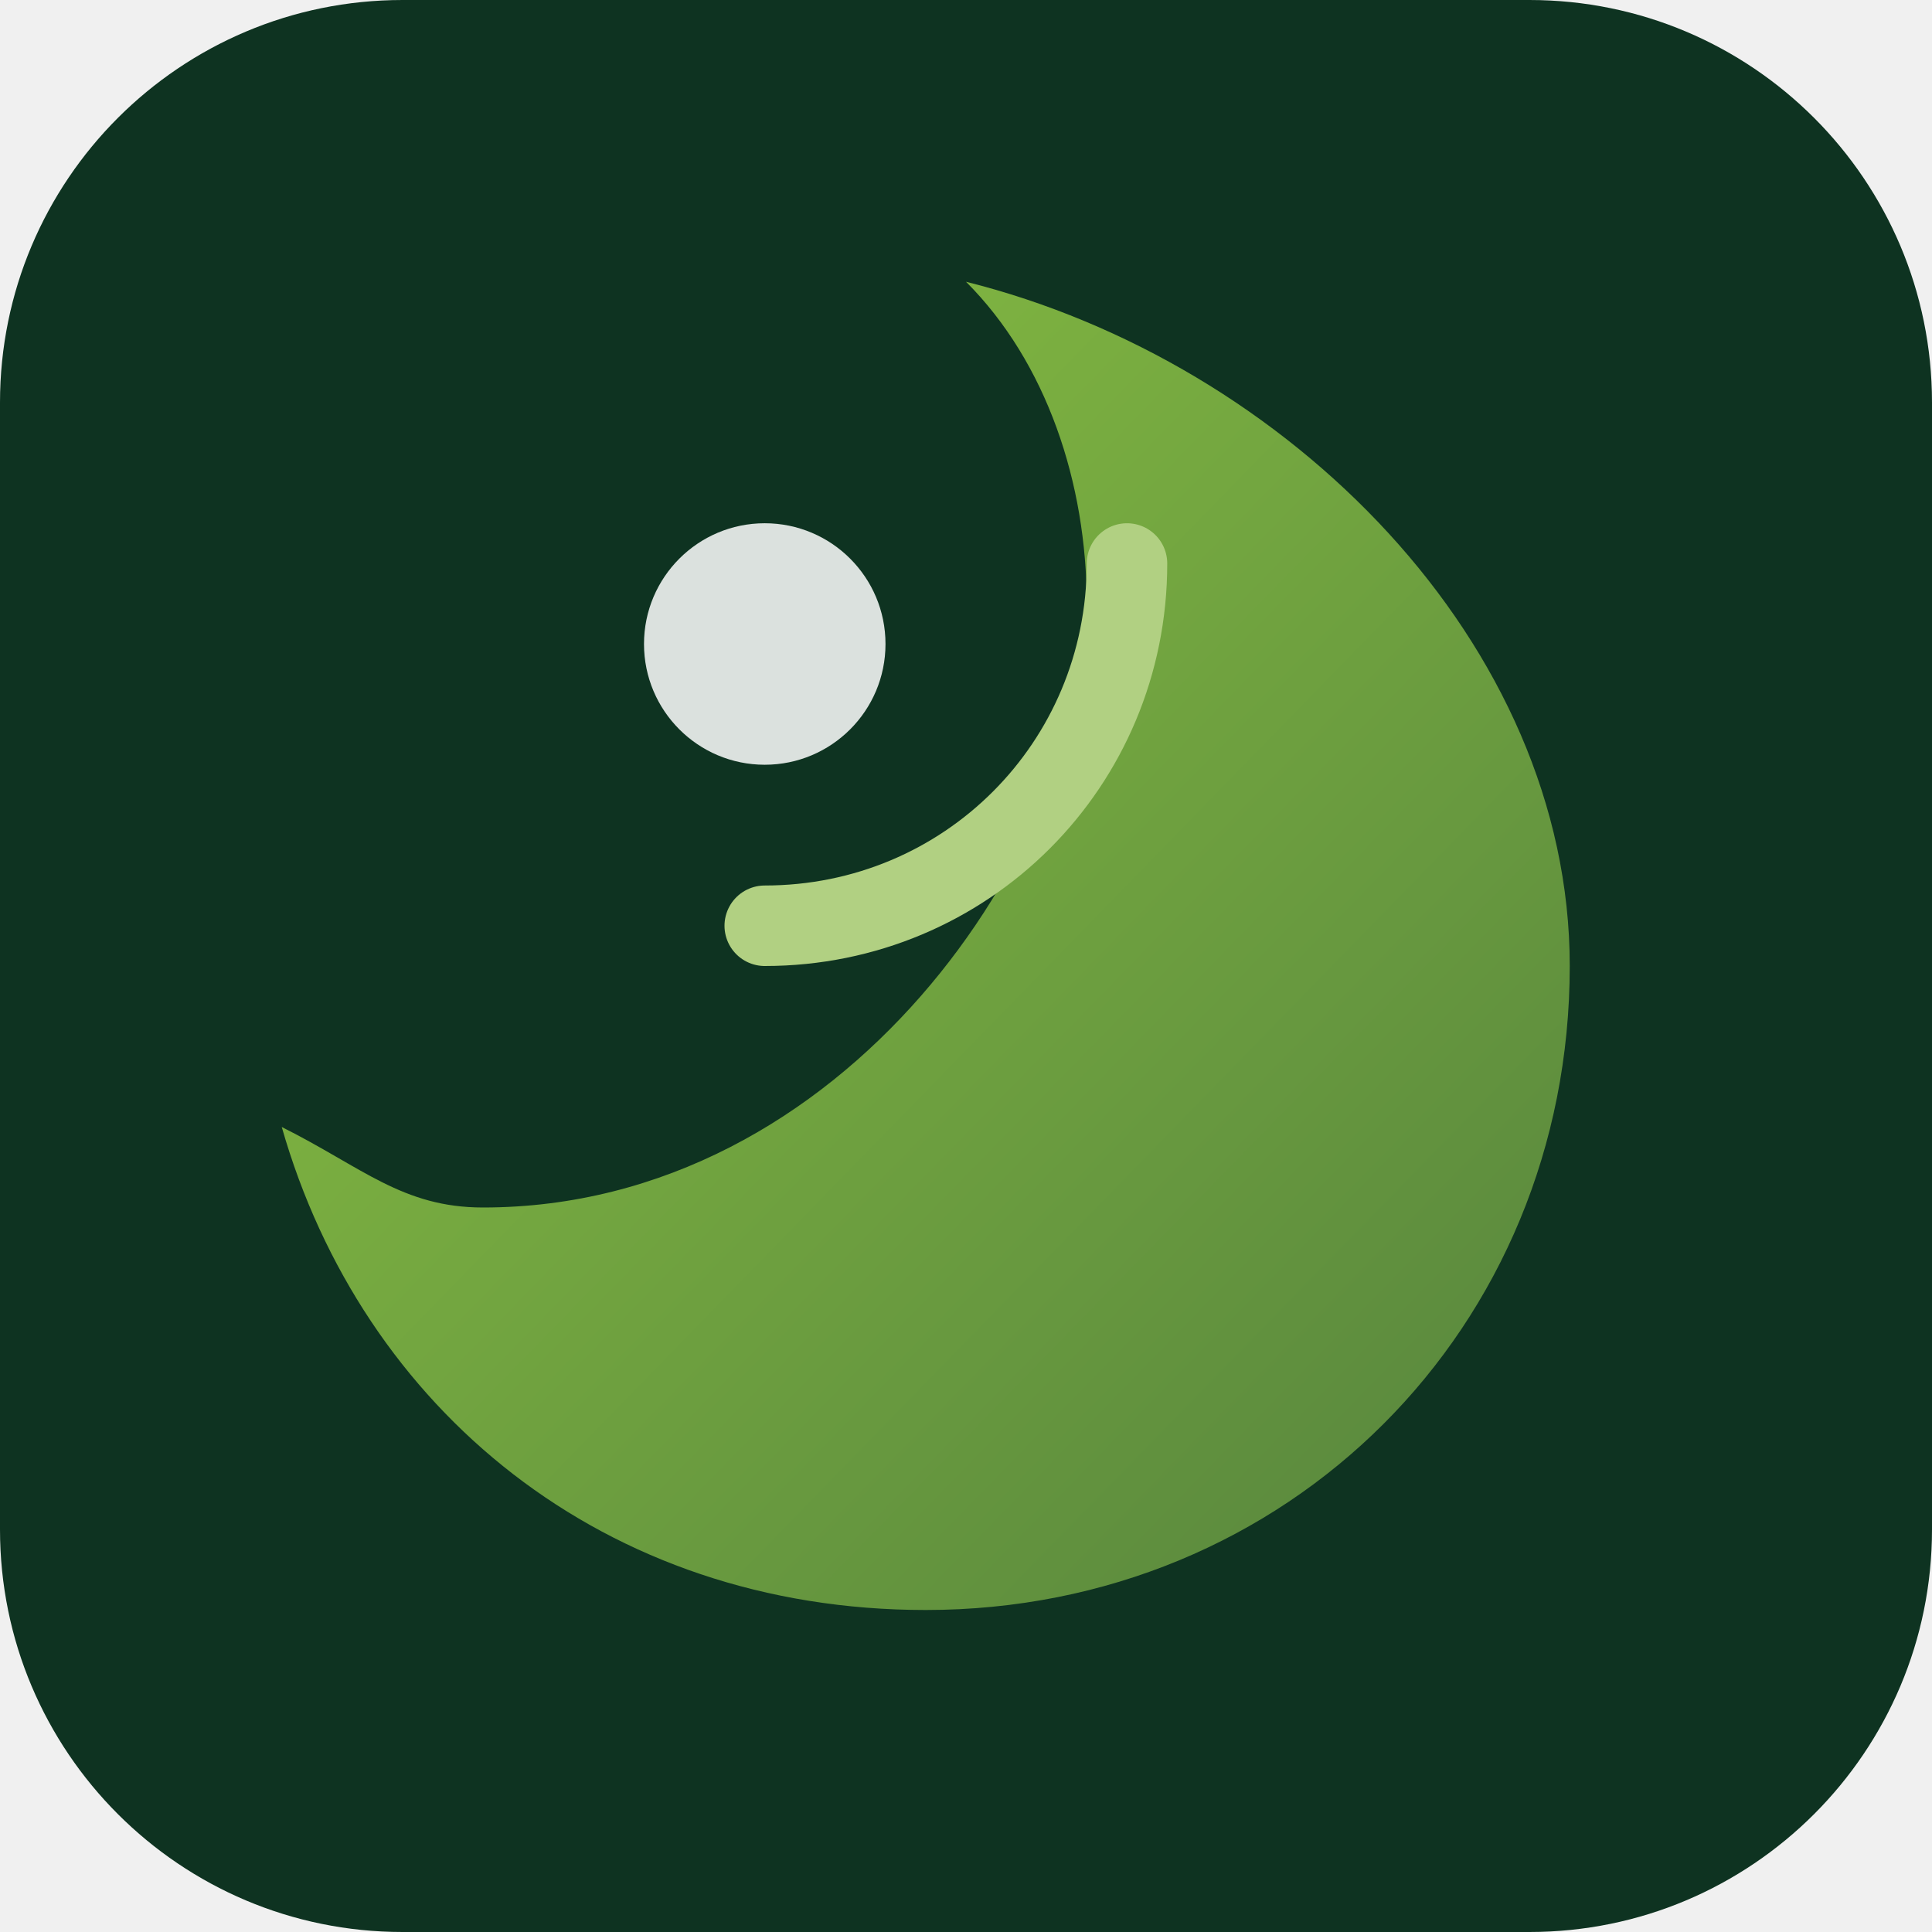
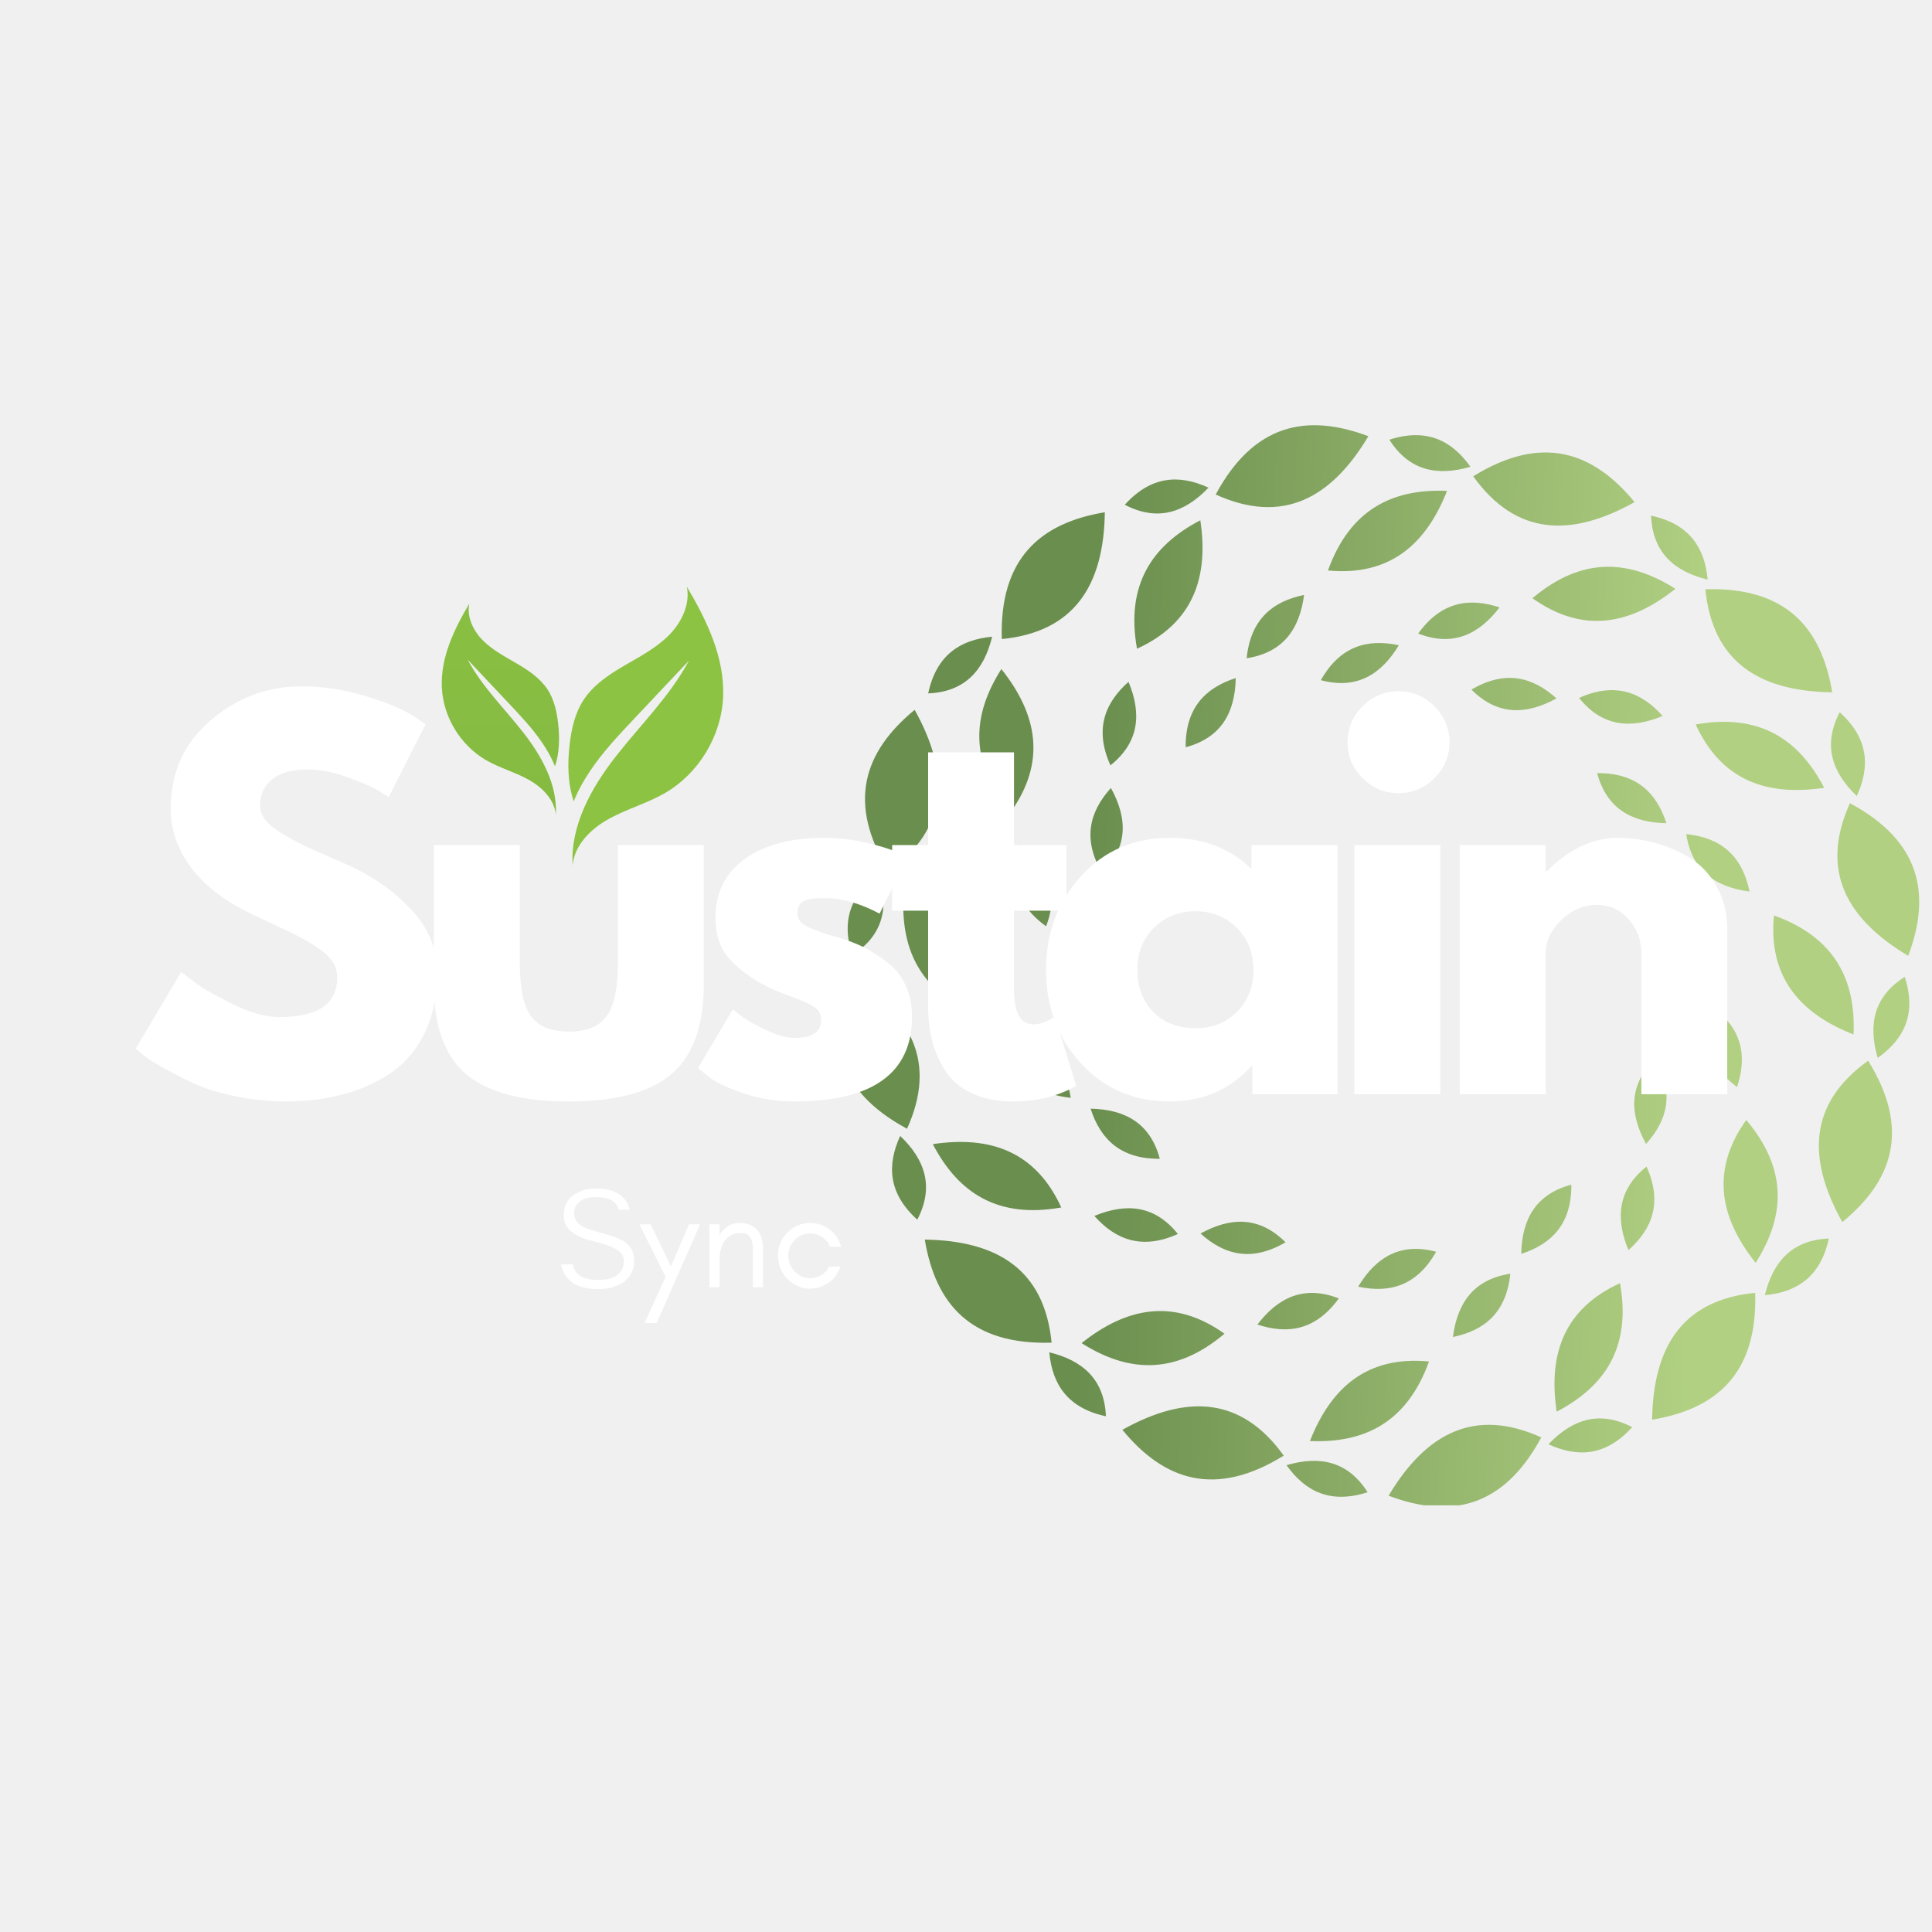
- <svg xmlns="http://www.w3.org/2000/svg" width="96" height="96" viewBox="0 0 96 96">
+ <svg xmlns="http://www.w3.org/2000/svg" width="300" zoomAndPan="magnify" viewBox="0 0 224.88 225" height="300" preserveAspectRatio="xMidYMid meet" version="1.0">
  <defs>
-     <linearGradient id="leafGradient" x1="0%" y1="0%" x2="100%" y2="100%">
-       <stop offset="0%" stop-color="#8cc342" />
-       <stop offset="100%" stop-color="#55833d" />
+     <g />
+     <clipPath id="597715a4a3">
+       <path d="M 13 48 L 224.762 48 L 224.762 178 L 13 178 Z M 13 48 " clip-rule="nonzero" />
+     </clipPath>
+     <clipPath id="13e8e3e639">
+       <path d="M 84.48 1.523 L 210.492 1.523 L 210.492 127.309 L 84.48 127.309 Z M 84.48 1.523 " clip-rule="nonzero" />
+     </clipPath>
+     <clipPath id="1782db4be5">
+       <path d="M 152.102 25.781 C 154.762 22.094 158.012 21.555 161.578 22.738 C 159.121 25.953 156.078 27.336 152.102 25.781 M 165.41 21.668 C 171.234 16.754 176.734 17.195 182.055 20.574 C 176.754 24.797 171.246 25.816 165.41 21.668 Z M 185.547 20.625 C 194.926 20.34 199.066 25.094 200.32 32.629 C 191.816 32.504 186.387 29.098 185.547 20.625 Z M 201.191 34.949 C 204.566 37.996 204.75 41.281 203.18 44.703 C 200.258 41.906 199.211 38.734 201.191 34.949 Z M 170.84 33.281 C 174.988 31.418 178.07 32.57 180.57 35.383 C 176.832 36.938 173.508 36.617 170.84 33.281 Z M 184.422 36.371 C 191.922 35.027 196.465 38.16 199.383 43.746 C 192.68 44.754 187.402 42.879 184.422 36.371 Z M 202.383 45.539 C 210.645 49.98 211.855 56.168 209.172 63.316 C 201.875 58.957 198.875 53.297 202.383 45.539 Z M 208.766 65.766 C 210.168 70.09 208.684 73.027 205.617 75.203 C 204.48 71.32 205.16 68.051 208.766 65.766 Z M 158.305 32.312 C 162.223 30.004 165.414 30.816 168.207 33.336 C 164.664 35.289 161.324 35.336 158.305 32.312 Z M 183.32 49.145 C 187.844 49.602 189.934 52.145 190.691 55.828 C 186.68 55.305 183.961 53.363 183.32 49.145 Z M 193.535 58.609 C 200.703 61.199 203.07 66.18 202.805 72.477 C 196.496 69.996 192.859 65.738 193.535 58.609 Z M 204.504 75.527 C 209.441 83.508 207.395 89.473 201.496 94.324 C 197.355 86.898 197.586 80.492 204.504 75.527 Z M 199.922 96.238 C 198.973 100.684 196.219 102.488 192.473 102.84 C 193.43 98.906 195.656 96.418 199.922 96.238 Z M 172.945 42.039 C 177.492 42 179.852 44.293 181.008 47.871 C 176.965 47.793 174.047 46.164 172.945 42.039 Z M 186.195 69.121 C 189.883 71.781 190.422 75.027 189.234 78.598 C 186.023 76.137 184.637 73.098 186.195 69.121 Z M 190.309 82.426 C 195.219 88.25 194.781 93.75 191.402 99.07 C 187.18 93.77 186.16 88.262 190.309 82.426 Z M 191.348 102.562 C 191.633 111.941 186.879 116.086 179.348 117.336 C 179.473 108.836 182.875 103.402 191.348 102.562 Z M 177.023 118.207 C 173.977 121.582 170.691 121.766 167.273 120.199 C 170.066 117.273 173.238 116.227 177.023 118.207 Z M 180.762 57.781 C 184.719 60.02 185.613 63.188 184.828 66.863 C 181.363 64.773 179.652 61.906 180.762 57.781 Z M 178.695 87.859 C 180.559 92.004 179.402 95.086 176.59 97.586 C 175.039 93.852 175.359 90.523 178.695 87.859 Z M 175.605 101.441 C 176.945 108.941 173.816 113.484 168.23 116.402 C 167.223 109.695 169.094 104.418 175.605 101.441 Z M 166.438 119.398 C 161.992 127.664 155.805 128.875 148.656 126.191 C 153.016 118.891 158.68 115.891 166.438 119.398 Z M 146.211 125.785 C 141.883 127.184 138.945 125.699 136.77 122.633 C 140.652 121.496 143.922 122.176 146.211 125.785 Z M 179.66 75.324 C 181.969 79.238 181.16 82.43 178.641 85.223 C 176.684 81.68 176.637 78.34 179.66 75.324 Z M 162.832 100.336 C 162.371 104.859 159.828 106.953 156.145 107.707 C 156.668 103.695 158.609 100.977 162.832 100.336 Z M 153.363 110.555 C 150.777 117.719 145.793 120.086 139.496 119.82 C 141.977 113.512 146.238 109.875 153.363 110.555 Z M 136.445 121.523 C 128.465 126.457 122.5 124.414 117.652 118.516 C 125.078 114.371 131.48 114.605 136.445 121.523 Z M 115.734 116.938 C 111.289 115.988 109.488 113.234 109.137 109.488 C 113.066 110.445 115.559 112.672 115.734 116.938 Z M 169.938 89.965 C 169.977 94.508 167.68 96.867 164.102 98.027 C 164.18 93.98 165.809 91.066 169.938 89.965 Z M 142.855 103.211 C 140.195 106.898 136.949 107.438 133.379 106.254 C 135.836 103.039 138.879 101.656 142.855 103.211 Z M 129.547 107.324 C 123.723 112.238 118.223 111.797 112.902 108.418 C 118.207 104.195 123.715 103.176 129.547 107.324 Z M 109.41 108.367 C 100.031 108.648 95.891 103.898 94.641 96.363 C 103.141 96.488 108.57 99.891 109.41 108.367 Z M 93.766 94.039 C 90.391 90.996 90.207 87.707 91.777 84.289 C 94.703 87.082 95.746 90.258 93.766 94.039 Z M 154.191 97.777 C 151.957 101.738 148.789 102.633 145.109 101.844 C 147.199 98.383 150.07 96.672 154.191 97.777 Z M 124.117 95.711 C 119.969 97.574 116.887 96.418 114.391 93.609 C 118.125 92.055 121.449 92.375 124.117 95.711 Z M 110.535 92.621 C 103.035 93.965 98.492 90.832 95.574 85.246 C 102.277 84.238 107.559 86.109 110.535 92.621 Z M 92.574 83.453 C 84.312 79.012 83.102 72.824 85.785 65.676 C 93.086 70.031 96.086 75.695 92.574 83.453 Z M 86.191 63.227 C 84.789 58.902 86.273 55.965 89.344 53.785 C 90.48 57.668 89.797 60.938 86.191 63.227 Z M 136.652 96.676 C 132.734 98.984 129.543 98.176 126.754 95.656 C 130.293 93.703 133.633 93.656 136.652 96.676 Z M 111.637 79.848 C 107.113 79.387 105.023 76.848 104.266 73.164 C 108.277 73.684 110.996 75.625 111.637 79.848 Z M 101.422 70.379 C 94.254 67.793 91.887 62.809 92.152 56.512 C 98.461 58.992 102.098 63.254 101.422 70.379 Z M 90.453 53.461 C 85.516 45.484 87.562 39.52 93.461 34.668 C 97.602 42.094 97.371 48.5 90.453 53.461 Z M 95.035 32.754 C 95.988 28.305 98.738 26.504 102.484 26.152 C 101.527 30.082 99.305 32.574 95.035 32.754 Z M 122.012 86.953 C 117.465 86.992 115.109 84.695 113.949 81.117 C 117.992 81.195 120.91 82.828 122.012 86.953 Z M 108.766 59.871 C 105.078 57.211 104.535 53.965 105.723 50.395 C 108.934 52.852 110.32 55.895 108.766 59.871 Z M 104.652 46.562 C 99.734 40.738 100.176 35.238 103.559 29.918 C 107.781 35.223 108.797 40.73 104.652 46.562 Z M 103.609 26.426 C 103.324 17.051 108.078 12.906 115.609 11.656 C 115.484 20.156 112.082 25.586 103.609 26.426 Z M 117.934 10.785 C 120.98 7.41 124.266 7.223 127.684 8.793 C 124.891 11.719 121.719 12.762 117.934 10.785 Z M 114.195 71.211 C 110.238 68.973 109.344 65.805 110.129 62.125 C 113.594 64.215 115.305 67.086 114.195 71.211 Z M 116.262 41.133 C 114.398 36.988 115.555 33.906 118.367 31.406 C 119.922 35.141 119.598 38.469 116.262 41.133 Z M 119.355 27.551 C 118.012 20.051 121.145 15.508 126.73 12.59 C 127.734 19.297 125.863 24.574 119.355 27.551 Z M 128.52 9.594 C 132.965 1.328 139.152 0.117 146.301 2.801 C 141.941 10.102 136.277 13.102 128.52 9.594 Z M 148.746 3.207 C 153.074 1.809 156.012 3.293 158.188 6.359 C 154.305 7.496 151.035 6.816 148.746 3.207 Z M 115.297 53.668 C 112.988 49.754 113.797 46.562 116.316 43.77 C 118.273 47.309 118.32 50.652 115.297 53.668 Z M 132.125 28.656 C 132.586 24.133 135.129 22.043 138.812 21.285 C 138.289 25.293 136.348 28.016 132.125 28.656 Z M 141.594 18.438 C 144.18 11.273 149.164 8.902 155.461 9.168 C 152.98 15.48 148.719 19.113 141.594 18.438 Z M 158.512 7.469 C 166.492 2.535 172.457 4.578 177.305 10.477 C 169.879 14.621 163.477 14.387 158.512 7.469 Z M 179.223 12.055 C 183.668 13.004 185.469 15.758 185.82 19.504 C 181.891 18.547 179.398 16.32 179.223 12.055 Z M 125.023 39.027 C 124.98 34.484 127.277 32.125 130.855 30.965 C 130.777 35.008 129.148 37.926 125.023 39.027 Z M 140.766 31.211 C 143.004 27.254 146.168 26.359 149.848 27.145 C 147.758 30.609 144.887 32.32 140.766 31.211 Z M 140.766 31.211 " clip-rule="nonzero" />
+     </clipPath>
+     <linearGradient x1="-12.168" gradientTransform="matrix(0.0431549, 0, 0, 0.0431549, 83.09996, 0.117123)" y1="1444.761" x2="2996.053" gradientUnits="userSpaceOnUse" y2="1538.849" id="8d951cd729">
+       <stop stop-opacity="1" stop-color="rgb(41.57%, 55.688%, 30.589%)" offset="0" />
+       <stop stop-opacity="1" stop-color="rgb(41.57%, 55.688%, 30.589%)" offset="0.03" />
+       <stop stop-opacity="1" stop-color="rgb(41.57%, 55.688%, 30.589%)" offset="0.125" />
+       <stop stop-opacity="1" stop-color="rgb(41.57%, 55.688%, 30.589%)" offset="0.188" />
+       <stop stop-opacity="1" stop-color="rgb(41.57%, 55.688%, 30.589%)" offset="0.219" />
+       <stop stop-opacity="1" stop-color="rgb(41.57%, 55.688%, 30.589%)" offset="0.234" />
+       <stop stop-opacity="1" stop-color="rgb(41.631%, 55.746%, 30.634%)" offset="0.242" />
+       <stop stop-opacity="1" stop-color="rgb(41.89%, 55.988%, 30.824%)" offset="0.246" />
+       <stop stop-opacity="1" stop-color="rgb(42.088%, 56.172%, 30.969%)" offset="0.25" />
+       <stop stop-opacity="1" stop-color="rgb(42.285%, 56.355%, 31.114%)" offset="0.254" />
+       <stop stop-opacity="1" stop-color="rgb(42.484%, 56.54%, 31.259%)" offset="0.258" />
+       <stop stop-opacity="1" stop-color="rgb(42.682%, 56.723%, 31.404%)" offset="0.262" />
+       <stop stop-opacity="1" stop-color="rgb(42.88%, 56.908%, 31.549%)" offset="0.266" />
+       <stop stop-opacity="1" stop-color="rgb(43.077%, 57.091%, 31.694%)" offset="0.27" />
+       <stop stop-opacity="1" stop-color="rgb(43.275%, 57.275%, 31.839%)" offset="0.273" />
+       <stop stop-opacity="1" stop-color="rgb(43.474%, 57.458%, 31.984%)" offset="0.277" />
+       <stop stop-opacity="1" stop-color="rgb(43.672%, 57.643%, 32.129%)" offset="0.281" />
+       <stop stop-opacity="1" stop-color="rgb(43.869%, 57.828%, 32.274%)" offset="0.285" />
+       <stop stop-opacity="1" stop-color="rgb(44.067%, 58.012%, 32.419%)" offset="0.289" />
+       <stop stop-opacity="1" stop-color="rgb(44.264%, 58.195%, 32.564%)" offset="0.293" />
+       <stop stop-opacity="1" stop-color="rgb(44.463%, 58.38%, 32.709%)" offset="0.297" />
+       <stop stop-opacity="1" stop-color="rgb(44.661%, 58.563%, 32.854%)" offset="0.301" />
+       <stop stop-opacity="1" stop-color="rgb(44.859%, 58.748%, 32.999%)" offset="0.305" />
+       <stop stop-opacity="1" stop-color="rgb(45.056%, 58.931%, 33.144%)" offset="0.309" />
+       <stop stop-opacity="1" stop-color="rgb(45.255%, 59.116%, 33.289%)" offset="0.312" />
+       <stop stop-opacity="1" stop-color="rgb(45.453%, 59.299%, 33.434%)" offset="0.316" />
+       <stop stop-opacity="1" stop-color="rgb(45.651%, 59.483%, 33.578%)" offset="0.32" />
+       <stop stop-opacity="1" stop-color="rgb(45.848%, 59.666%, 33.723%)" offset="0.324" />
+       <stop stop-opacity="1" stop-color="rgb(46.046%, 59.851%, 33.868%)" offset="0.328" />
+       <stop stop-opacity="1" stop-color="rgb(46.245%, 60.034%, 34.013%)" offset="0.332" />
+       <stop stop-opacity="1" stop-color="rgb(46.443%, 60.219%, 34.158%)" offset="0.336" />
+       <stop stop-opacity="1" stop-color="rgb(46.64%, 60.403%, 34.303%)" offset="0.34" />
+       <stop stop-opacity="1" stop-color="rgb(46.838%, 60.588%, 34.448%)" offset="0.344" />
+       <stop stop-opacity="1" stop-color="rgb(47.035%, 60.771%, 34.593%)" offset="0.348" />
+       <stop stop-opacity="1" stop-color="rgb(47.234%, 60.956%, 34.738%)" offset="0.352" />
+       <stop stop-opacity="1" stop-color="rgb(47.432%, 61.139%, 34.883%)" offset="0.355" />
+       <stop stop-opacity="1" stop-color="rgb(47.63%, 61.324%, 35.028%)" offset="0.359" />
+       <stop stop-opacity="1" stop-color="rgb(47.827%, 61.507%, 35.173%)" offset="0.363" />
+       <stop stop-opacity="1" stop-color="rgb(48.026%, 61.691%, 35.318%)" offset="0.367" />
+       <stop stop-opacity="1" stop-color="rgb(48.224%, 61.874%, 35.463%)" offset="0.371" />
+       <stop stop-opacity="1" stop-color="rgb(48.422%, 62.059%, 35.608%)" offset="0.375" />
+       <stop stop-opacity="1" stop-color="rgb(48.619%, 62.242%, 35.753%)" offset="0.379" />
+       <stop stop-opacity="1" stop-color="rgb(48.817%, 62.427%, 35.898%)" offset="0.383" />
+       <stop stop-opacity="1" stop-color="rgb(49.014%, 62.61%, 36.043%)" offset="0.387" />
+       <stop stop-opacity="1" stop-color="rgb(49.213%, 62.794%, 36.188%)" offset="0.391" />
+       <stop stop-opacity="1" stop-color="rgb(49.411%, 62.979%, 36.333%)" offset="0.395" />
+       <stop stop-opacity="1" stop-color="rgb(49.609%, 63.164%, 36.478%)" offset="0.398" />
+       <stop stop-opacity="1" stop-color="rgb(49.806%, 63.347%, 36.623%)" offset="0.402" />
+       <stop stop-opacity="1" stop-color="rgb(50.005%, 63.531%, 36.768%)" offset="0.406" />
+       <stop stop-opacity="1" stop-color="rgb(50.203%, 63.715%, 36.913%)" offset="0.41" />
+       <stop stop-opacity="1" stop-color="rgb(50.401%, 63.899%, 37.057%)" offset="0.414" />
+       <stop stop-opacity="1" stop-color="rgb(50.598%, 64.082%, 37.202%)" offset="0.418" />
+       <stop stop-opacity="1" stop-color="rgb(50.797%, 64.267%, 37.347%)" offset="0.422" />
+       <stop stop-opacity="1" stop-color="rgb(50.993%, 64.45%, 37.492%)" offset="0.426" />
+       <stop stop-opacity="1" stop-color="rgb(51.192%, 64.635%, 37.637%)" offset="0.43" />
+       <stop stop-opacity="1" stop-color="rgb(51.39%, 64.818%, 37.782%)" offset="0.434" />
+       <stop stop-opacity="1" stop-color="rgb(51.588%, 65.002%, 37.927%)" offset="0.438" />
+       <stop stop-opacity="1" stop-color="rgb(51.785%, 65.186%, 38.072%)" offset="0.441" />
+       <stop stop-opacity="1" stop-color="rgb(51.984%, 65.37%, 38.217%)" offset="0.445" />
+       <stop stop-opacity="1" stop-color="rgb(52.182%, 65.555%, 38.362%)" offset="0.449" />
+       <stop stop-opacity="1" stop-color="rgb(52.38%, 65.739%, 38.507%)" offset="0.453" />
+       <stop stop-opacity="1" stop-color="rgb(52.577%, 65.923%, 38.652%)" offset="0.457" />
+       <stop stop-opacity="1" stop-color="rgb(52.776%, 66.107%, 38.797%)" offset="0.461" />
+       <stop stop-opacity="1" stop-color="rgb(52.972%, 66.29%, 38.942%)" offset="0.465" />
+       <stop stop-opacity="1" stop-color="rgb(53.171%, 66.475%, 39.087%)" offset="0.469" />
+       <stop stop-opacity="1" stop-color="rgb(53.369%, 66.658%, 39.232%)" offset="0.473" />
+       <stop stop-opacity="1" stop-color="rgb(53.568%, 66.843%, 39.377%)" offset="0.477" />
+       <stop stop-opacity="1" stop-color="rgb(53.764%, 67.026%, 39.522%)" offset="0.48" />
+       <stop stop-opacity="1" stop-color="rgb(53.963%, 67.21%, 39.667%)" offset="0.484" />
+       <stop stop-opacity="1" stop-color="rgb(54.161%, 67.393%, 39.812%)" offset="0.488" />
+       <stop stop-opacity="1" stop-color="rgb(54.359%, 67.578%, 39.957%)" offset="0.492" />
+       <stop stop-opacity="1" stop-color="rgb(54.556%, 67.761%, 40.102%)" offset="0.496" />
+       <stop stop-opacity="1" stop-color="rgb(54.755%, 67.946%, 40.247%)" offset="0.5" />
+       <stop stop-opacity="1" stop-color="rgb(54.953%, 68.13%, 40.392%)" offset="0.504" />
+       <stop stop-opacity="1" stop-color="rgb(55.151%, 68.315%, 40.536%)" offset="0.508" />
+       <stop stop-opacity="1" stop-color="rgb(55.348%, 68.498%, 40.681%)" offset="0.512" />
+       <stop stop-opacity="1" stop-color="rgb(55.547%, 68.683%, 40.826%)" offset="0.516" />
+       <stop stop-opacity="1" stop-color="rgb(55.743%, 68.866%, 40.971%)" offset="0.52" />
+       <stop stop-opacity="1" stop-color="rgb(55.942%, 69.051%, 41.116%)" offset="0.523" />
+       <stop stop-opacity="1" stop-color="rgb(56.14%, 69.234%, 41.261%)" offset="0.527" />
+       <stop stop-opacity="1" stop-color="rgb(56.339%, 69.418%, 41.406%)" offset="0.531" />
+       <stop stop-opacity="1" stop-color="rgb(56.535%, 69.601%, 41.551%)" offset="0.535" />
+       <stop stop-opacity="1" stop-color="rgb(56.734%, 69.786%, 41.696%)" offset="0.539" />
+       <stop stop-opacity="1" stop-color="rgb(56.932%, 69.969%, 41.841%)" offset="0.543" />
+       <stop stop-opacity="1" stop-color="rgb(57.13%, 70.154%, 41.986%)" offset="0.547" />
+       <stop stop-opacity="1" stop-color="rgb(57.327%, 70.337%, 42.131%)" offset="0.551" />
+       <stop stop-opacity="1" stop-color="rgb(57.526%, 70.522%, 42.276%)" offset="0.555" />
+       <stop stop-opacity="1" stop-color="rgb(57.722%, 70.706%, 42.421%)" offset="0.559" />
+       <stop stop-opacity="1" stop-color="rgb(57.921%, 70.891%, 42.566%)" offset="0.562" />
+       <stop stop-opacity="1" stop-color="rgb(58.119%, 71.074%, 42.711%)" offset="0.566" />
+       <stop stop-opacity="1" stop-color="rgb(58.318%, 71.259%, 42.856%)" offset="0.57" />
+       <stop stop-opacity="1" stop-color="rgb(58.514%, 71.442%, 43.001%)" offset="0.574" />
+       <stop stop-opacity="1" stop-color="rgb(58.713%, 71.626%, 43.146%)" offset="0.578" />
+       <stop stop-opacity="1" stop-color="rgb(58.911%, 71.809%, 43.291%)" offset="0.582" />
+       <stop stop-opacity="1" stop-color="rgb(59.109%, 71.994%, 43.436%)" offset="0.586" />
+       <stop stop-opacity="1" stop-color="rgb(59.306%, 72.177%, 43.581%)" offset="0.59" />
+       <stop stop-opacity="1" stop-color="rgb(59.505%, 72.362%, 43.726%)" offset="0.594" />
+       <stop stop-opacity="1" stop-color="rgb(59.702%, 72.545%, 43.871%)" offset="0.598" />
+       <stop stop-opacity="1" stop-color="rgb(59.9%, 72.729%, 44.016%)" offset="0.602" />
+       <stop stop-opacity="1" stop-color="rgb(60.098%, 72.913%, 44.16%)" offset="0.605" />
+       <stop stop-opacity="1" stop-color="rgb(60.297%, 73.097%, 44.305%)" offset="0.609" />
+       <stop stop-opacity="1" stop-color="rgb(60.493%, 73.282%, 44.45%)" offset="0.613" />
+       <stop stop-opacity="1" stop-color="rgb(60.692%, 73.466%, 44.595%)" offset="0.617" />
+       <stop stop-opacity="1" stop-color="rgb(60.89%, 73.65%, 44.74%)" offset="0.621" />
+       <stop stop-opacity="1" stop-color="rgb(61.089%, 73.834%, 44.885%)" offset="0.625" />
+       <stop stop-opacity="1" stop-color="rgb(61.285%, 74.017%, 45.03%)" offset="0.629" />
+       <stop stop-opacity="1" stop-color="rgb(61.484%, 74.202%, 45.175%)" offset="0.633" />
+       <stop stop-opacity="1" stop-color="rgb(61.681%, 74.385%, 45.32%)" offset="0.637" />
+       <stop stop-opacity="1" stop-color="rgb(61.879%, 74.57%, 45.465%)" offset="0.641" />
+       <stop stop-opacity="1" stop-color="rgb(62.077%, 74.753%, 45.61%)" offset="0.645" />
+       <stop stop-opacity="1" stop-color="rgb(62.276%, 74.937%, 45.755%)" offset="0.648" />
+       <stop stop-opacity="1" stop-color="rgb(62.473%, 75.121%, 45.9%)" offset="0.652" />
+       <stop stop-opacity="1" stop-color="rgb(62.671%, 75.305%, 46.045%)" offset="0.656" />
+       <stop stop-opacity="1" stop-color="rgb(62.869%, 75.488%, 46.19%)" offset="0.66" />
+       <stop stop-opacity="1" stop-color="rgb(63.068%, 75.673%, 46.335%)" offset="0.664" />
+       <stop stop-opacity="1" stop-color="rgb(63.264%, 75.858%, 46.48%)" offset="0.668" />
+       <stop stop-opacity="1" stop-color="rgb(63.463%, 76.042%, 46.625%)" offset="0.672" />
+       <stop stop-opacity="1" stop-color="rgb(63.66%, 76.225%, 46.77%)" offset="0.676" />
+       <stop stop-opacity="1" stop-color="rgb(63.858%, 76.41%, 46.915%)" offset="0.68" />
+       <stop stop-opacity="1" stop-color="rgb(64.056%, 76.593%, 47.06%)" offset="0.684" />
+       <stop stop-opacity="1" stop-color="rgb(64.255%, 76.778%, 47.205%)" offset="0.688" />
+       <stop stop-opacity="1" stop-color="rgb(64.452%, 76.961%, 47.35%)" offset="0.691" />
+       <stop stop-opacity="1" stop-color="rgb(64.65%, 77.145%, 47.495%)" offset="0.695" />
+       <stop stop-opacity="1" stop-color="rgb(64.848%, 77.328%, 47.639%)" offset="0.699" />
+       <stop stop-opacity="1" stop-color="rgb(65.047%, 77.513%, 47.784%)" offset="0.703" />
+       <stop stop-opacity="1" stop-color="rgb(65.244%, 77.696%, 47.929%)" offset="0.707" />
+       <stop stop-opacity="1" stop-color="rgb(65.442%, 77.881%, 48.074%)" offset="0.711" />
+       <stop stop-opacity="1" stop-color="rgb(65.64%, 78.064%, 48.219%)" offset="0.715" />
+       <stop stop-opacity="1" stop-color="rgb(65.839%, 78.249%, 48.364%)" offset="0.719" />
+       <stop stop-opacity="1" stop-color="rgb(66.035%, 78.433%, 48.509%)" offset="0.723" />
+       <stop stop-opacity="1" stop-color="rgb(66.234%, 78.618%, 48.654%)" offset="0.727" />
+       <stop stop-opacity="1" stop-color="rgb(66.431%, 78.801%, 48.799%)" offset="0.73" />
+       <stop stop-opacity="1" stop-color="rgb(66.629%, 78.986%, 48.944%)" offset="0.734" />
+       <stop stop-opacity="1" stop-color="rgb(66.827%, 79.169%, 49.089%)" offset="0.738" />
+       <stop stop-opacity="1" stop-color="rgb(67.026%, 79.353%, 49.234%)" offset="0.742" />
+       <stop stop-opacity="1" stop-color="rgb(67.223%, 79.536%, 49.379%)" offset="0.746" />
+       <stop stop-opacity="1" stop-color="rgb(67.421%, 79.721%, 49.524%)" offset="0.75" />
+       <stop stop-opacity="1" stop-color="rgb(67.619%, 79.904%, 49.669%)" offset="0.754" />
+       <stop stop-opacity="1" stop-color="rgb(67.818%, 80.089%, 49.814%)" offset="0.758" />
+       <stop stop-opacity="1" stop-color="rgb(68.015%, 80.272%, 49.957%)" offset="0.762" />
+       <stop stop-opacity="1" stop-color="rgb(68.213%, 80.457%, 50.102%)" offset="0.766" />
+       <stop stop-opacity="1" stop-color="rgb(68.41%, 80.64%, 50.247%)" offset="0.77" />
+       <stop stop-opacity="1" stop-color="rgb(68.608%, 80.824%, 50.392%)" offset="0.773" />
+       <stop stop-opacity="1" stop-color="rgb(68.806%, 81.009%, 50.537%)" offset="0.777" />
+       <stop stop-opacity="1" stop-color="rgb(69.005%, 81.194%, 50.682%)" offset="0.781" />
+       <stop stop-opacity="1" stop-color="rgb(69.202%, 81.377%, 50.827%)" offset="0.785" />
+       <stop stop-opacity="1" stop-color="rgb(69.4%, 81.561%, 50.972%)" offset="0.789" />
+       <stop stop-opacity="1" stop-color="rgb(69.405%, 81.564%, 50.975%)" offset="0.797" />
+       <stop stop-opacity="1" stop-color="rgb(69.409%, 81.569%, 50.98%)" offset="0.812" />
+       <stop stop-opacity="1" stop-color="rgb(69.409%, 81.569%, 50.98%)" offset="0.875" />
+       <stop stop-opacity="1" stop-color="rgb(69.409%, 81.569%, 50.98%)" offset="0.97" />
+       <stop stop-opacity="1" stop-color="rgb(69.409%, 81.569%, 50.98%)" offset="1" />
    </linearGradient>
+     <clipPath id="860a36ef3c">
+       <path d="M 0.914 28 L 190 28 L 190 100 L 0.914 100 Z M 0.914 28 " clip-rule="nonzero" />
+     </clipPath>
+     <clipPath id="4915c447f9">
+       <rect x="0" width="190" y="0" height="72" />
+     </clipPath>
+     <clipPath id="eece3f787b">
+       <path d="M 53 20.328 L 71.441 20.328 L 71.441 52.863 L 53 52.863 Z M 53 20.328 " clip-rule="nonzero" />
+     </clipPath>
+     <clipPath id="334f278d18">
+       <path d="M 38.234 22 L 53 22 L 53 47 L 38.234 47 Z M 38.234 22 " clip-rule="nonzero" />
+     </clipPath>
+     <clipPath id="a464b8f81e">
+       <path d="M 41.594 22.301 C 41.281 23.863 42.062 25.473 43.188 26.594 C 44.309 27.719 45.746 28.465 47.117 29.27 C 48.492 30.074 49.859 30.984 50.727 32.324 C 51.477 33.484 51.781 34.875 51.941 36.254 C 52.129 37.918 52.105 39.668 51.574 41.238 C 51.188 40.293 50.688 39.387 50.113 38.543 C 48.992 36.879 47.609 35.406 46.23 33.949 C 44.621 32.242 43.016 30.535 41.406 28.828 C 43.07 31.949 45.652 34.461 47.836 37.25 C 50.016 40.035 51.875 43.359 51.672 46.891 C 51.508 45.086 50.043 43.648 48.453 42.777 C 46.863 41.902 45.078 41.418 43.508 40.504 C 40.543 38.77 38.551 35.48 38.395 32.051 C 38.238 28.582 39.82 25.289 41.594 22.301 Z M 41.594 22.301 " clip-rule="nonzero" />
+     </clipPath>
+     <linearGradient x1="-1204.21" gradientTransform="matrix(-0.0323748, 0, 0, 0.0323748, 6.229742, 20.32749)" y1="61" x2="-1204.21" gradientUnits="userSpaceOnUse" y2="820.5" id="150389bb4a">
+       <stop stop-opacity="1" stop-color="rgb(53.506%, 74.847%, 25.752%)" offset="0" />
+       <stop stop-opacity="1" stop-color="rgb(53.416%, 74.744%, 25.745%)" offset="0.125" />
+       <stop stop-opacity="1" stop-color="rgb(53.236%, 74.535%, 25.728%)" offset="0.25" />
+       <stop stop-opacity="1" stop-color="rgb(53.058%, 74.326%, 25.711%)" offset="0.375" />
+       <stop stop-opacity="1" stop-color="rgb(52.878%, 74.118%, 25.696%)" offset="0.5" />
+       <stop stop-opacity="1" stop-color="rgb(52.699%, 73.909%, 25.679%)" offset="0.625" />
+       <stop stop-opacity="1" stop-color="rgb(52.521%, 73.701%, 25.662%)" offset="0.75" />
+       <stop stop-opacity="1" stop-color="rgb(52.341%, 73.492%, 25.647%)" offset="0.875" />
+       <stop stop-opacity="1" stop-color="rgb(52.162%, 73.283%, 25.63%)" offset="1" />
+     </linearGradient>
+     <clipPath id="8123749c19">
+       <rect x="0" width="212" y="0" height="130" />
+     </clipPath>
  </defs>
-   <rect width="96" height="96" rx="20" fill="#0e3321" />
-   <path d="M24 60c18 0 30-18 30-30 0-6-2-12-6-16 16 4 30 18 30 34 0 18-14 32-32 32-16 0-28-10-32-24 4 2 6 4 10 4z" fill="url(#leafGradient)" />
-   <circle cx="38" cy="32" r="6" fill="#ffffff" opacity="0.85" />
-   <path d="M38 46c10 0 18-8 18-18" stroke="#b1d082" stroke-width="4" stroke-linecap="round" fill="none" />
+   <g clip-path="url(#597715a4a3)">
+     <g transform="matrix(1, 0, 0, 1, 13, 48)">
+       <g clip-path="url(#8123749c19)">
+         <g clip-path="url(#13e8e3e639)">
+           <g clip-path="url(#1782db4be5)">
+             <path fill="url(#8d951cd729)" d="M 84.48 1.523 L 84.48 127.309 L 210.492 127.309 L 210.492 1.523 Z M 84.48 1.523 " fill-rule="nonzero" />
+           </g>
+         </g>
+         <g clip-path="url(#860a36ef3c)">
+           <g transform="matrix(1, 0, 0, 1, 0.000000000000001776, 28)">
+             <g clip-path="url(#4915c447f9)">
+               <g fill="#ffffff" fill-opacity="1">
+                 <g transform="translate(1.442521, 51.43278)">
+                   <g>
+                     <path d="M 20.578 -47.5 C 23.109 -47.5 25.578 -47.129 27.984 -46.391 C 30.398 -45.66 32.191 -44.938 33.359 -44.219 L 35.062 -43.094 L 30.766 -34.609 C 30.422 -34.836 29.945 -35.129 29.344 -35.484 C 28.738 -35.836 27.609 -36.316 25.953 -36.922 C 24.297 -37.523 22.75 -37.828 21.312 -37.828 C 19.539 -37.828 18.176 -37.445 17.219 -36.688 C 16.258 -35.938 15.781 -34.922 15.781 -33.641 C 15.781 -33.004 16.004 -32.41 16.453 -31.859 C 16.91 -31.316 17.68 -30.734 18.766 -30.109 C 19.859 -29.484 20.82 -28.984 21.656 -28.609 C 22.488 -28.234 23.77 -27.672 25.5 -26.922 C 28.52 -25.641 31.094 -23.895 33.219 -21.688 C 35.352 -19.477 36.422 -16.977 36.422 -14.188 C 36.422 -11.508 35.938 -9.172 34.969 -7.172 C 34.008 -5.18 32.691 -3.617 31.016 -2.484 C 29.336 -1.359 27.477 -0.523 25.438 0.016 C 23.406 0.566 21.203 0.844 18.828 0.844 C 16.797 0.844 14.797 0.633 12.828 0.219 C 10.867 -0.188 9.227 -0.703 7.906 -1.328 C 6.594 -1.953 5.406 -2.566 4.344 -3.172 C 3.289 -3.773 2.52 -4.281 2.031 -4.688 L 1.297 -5.312 L 6.609 -14.25 C 7.066 -13.875 7.691 -13.395 8.484 -12.812 C 9.273 -12.227 10.676 -11.441 12.688 -10.453 C 14.707 -9.473 16.488 -8.984 18.031 -8.984 C 22.52 -8.984 24.766 -10.516 24.766 -13.578 C 24.766 -14.211 24.602 -14.801 24.281 -15.344 C 23.969 -15.895 23.406 -16.441 22.594 -16.984 C 21.781 -17.535 21.062 -17.973 20.438 -18.297 C 19.82 -18.617 18.805 -19.109 17.391 -19.766 C 15.973 -20.422 14.926 -20.922 14.25 -21.266 C 11.426 -22.66 9.238 -24.398 7.688 -26.484 C 6.145 -28.578 5.375 -30.832 5.375 -33.25 C 5.375 -37.438 6.914 -40.859 10 -43.516 C 13.094 -46.172 16.617 -47.5 20.578 -47.5 Z M 20.578 -47.5 " />
+                   </g>
+                 </g>
+               </g>
+               <g fill="#ffffff" fill-opacity="1">
+                 <g transform="translate(34.63457, 51.43278)">
+                   <g>
+                     <path d="M 12.844 -29.016 L 12.844 -15.219 C 12.844 -12.344 13.273 -10.301 14.141 -9.094 C 15.004 -7.895 16.473 -7.297 18.547 -7.297 C 20.617 -7.297 22.086 -7.895 22.953 -9.094 C 23.828 -10.301 24.266 -12.344 24.266 -15.219 L 24.266 -29.016 L 34.266 -29.016 L 34.266 -12.781 C 34.266 -7.957 33.008 -4.477 30.5 -2.344 C 28 -0.219 24.016 0.844 18.547 0.844 C 13.078 0.844 9.086 -0.219 6.578 -2.344 C 4.078 -4.477 2.828 -7.957 2.828 -12.781 L 2.828 -29.016 Z M 12.844 -29.016 " />
+                   </g>
+                 </g>
+               </g>
+               <g fill="#ffffff" fill-opacity="1">
+                 <g transform="translate(66.92186, 51.43278)">
+                   <g>
+                     <path d="M 16 -29.859 C 17.656 -29.859 19.297 -29.664 20.922 -29.281 C 22.547 -28.906 23.754 -28.531 24.547 -28.156 L 25.734 -27.594 L 22.453 -21.031 C 20.191 -22.238 18.039 -22.844 16 -22.844 C 14.875 -22.844 14.07 -22.719 13.594 -22.469 C 13.125 -22.227 12.891 -21.77 12.891 -21.094 C 12.891 -20.938 12.906 -20.781 12.938 -20.625 C 12.977 -20.477 13.055 -20.336 13.172 -20.203 C 13.285 -20.078 13.391 -19.969 13.484 -19.875 C 13.578 -19.781 13.738 -19.676 13.969 -19.562 C 14.195 -19.445 14.375 -19.359 14.5 -19.297 C 14.633 -19.242 14.852 -19.16 15.156 -19.047 C 15.457 -18.941 15.68 -18.859 15.828 -18.797 C 15.984 -18.742 16.238 -18.66 16.594 -18.547 C 16.957 -18.43 17.234 -18.359 17.422 -18.328 C 18.586 -17.984 19.602 -17.602 20.469 -17.188 C 21.332 -16.77 22.242 -16.203 23.203 -15.484 C 24.172 -14.773 24.914 -13.875 25.438 -12.781 C 25.969 -11.688 26.234 -10.441 26.234 -9.047 C 26.234 -2.453 21.656 0.844 12.5 0.844 C 10.426 0.844 8.453 0.523 6.578 -0.109 C 4.711 -0.754 3.367 -1.395 2.547 -2.031 L 1.297 -3.047 L 5.375 -9.891 C 5.676 -9.629 6.07 -9.316 6.562 -8.953 C 7.051 -8.598 7.938 -8.109 9.219 -7.484 C 10.5 -6.867 11.609 -6.562 12.547 -6.562 C 14.617 -6.562 15.656 -7.258 15.656 -8.656 C 15.656 -9.289 15.391 -9.785 14.859 -10.141 C 14.336 -10.504 13.445 -10.91 12.188 -11.359 C 10.926 -11.816 9.938 -12.234 9.219 -12.609 C 7.406 -13.555 5.973 -14.625 4.922 -15.812 C 3.867 -17 3.344 -18.57 3.344 -20.531 C 3.344 -23.469 4.477 -25.754 6.75 -27.391 C 9.031 -29.035 12.113 -29.859 16 -29.859 Z M 16 -29.859 " />
+                   </g>
+                 </g>
+               </g>
+               <g fill="#ffffff" fill-opacity="1">
+                 <g transform="translate(89.93557, 51.43278)">
+                   <g>
+                     <path d="M 5.094 -29.016 L 5.094 -39.812 L 15.094 -39.812 L 15.094 -29.016 L 21.203 -29.016 L 21.203 -21.375 L 15.094 -21.375 L 15.094 -12.156 C 15.094 -9.477 15.848 -8.141 17.359 -8.141 C 17.734 -8.141 18.129 -8.211 18.547 -8.359 C 18.961 -8.516 19.285 -8.672 19.516 -8.828 L 19.844 -9.047 L 22.344 -0.969 C 20.188 0.238 17.734 0.844 14.984 0.844 C 13.098 0.844 11.477 0.516 10.125 -0.141 C 8.77 -0.797 7.742 -1.68 7.047 -2.797 C 6.348 -3.91 5.848 -5.078 5.547 -6.297 C 5.242 -7.523 5.094 -8.836 5.094 -10.234 L 5.094 -21.375 L 0.906 -21.375 L 0.906 -29.016 Z M 5.094 -29.016 " />
+                   </g>
+                 </g>
+               </g>
+               <g fill="#ffffff" fill-opacity="1">
+                 <g transform="translate(107.4643, 51.43278)">
+                   <g>
+                     <path d="M 5.359 -3.594 C 2.648 -6.551 1.297 -10.176 1.297 -14.469 C 1.297 -18.77 2.648 -22.41 5.359 -25.391 C 8.078 -28.367 11.531 -29.859 15.719 -29.859 C 19.562 -29.859 22.727 -28.648 25.219 -26.234 L 25.219 -29.016 L 35.234 -29.016 L 35.234 0 L 25.328 0 L 25.328 -3.281 L 25.219 -3.281 C 22.727 -0.531 19.562 0.844 15.719 0.844 C 11.531 0.844 8.078 -0.633 5.359 -3.594 Z M 13.875 -19.391 C 12.582 -18.109 11.938 -16.469 11.938 -14.469 C 11.938 -12.477 12.555 -10.848 13.797 -9.578 C 15.035 -8.316 16.676 -7.688 18.719 -7.688 C 20.676 -7.688 22.285 -8.328 23.547 -9.609 C 24.816 -10.891 25.453 -12.508 25.453 -14.469 C 25.453 -16.469 24.801 -18.109 23.5 -19.391 C 22.195 -20.672 20.602 -21.312 18.719 -21.312 C 16.789 -21.312 15.176 -20.672 13.875 -19.391 Z M 13.875 -19.391 " />
+                   </g>
+                 </g>
+               </g>
+               <g fill="#ffffff" fill-opacity="1">
+                 <g transform="translate(141.2784, 51.43278)">
+                   <g>
+                     <path d="M 4.344 -45.172 C 5.52 -46.348 6.914 -46.938 8.531 -46.938 C 10.156 -46.938 11.551 -46.348 12.719 -45.172 C 13.883 -44.004 14.469 -42.609 14.469 -40.984 C 14.469 -39.367 13.883 -37.977 12.719 -36.812 C 11.551 -35.645 10.156 -35.062 8.531 -35.062 C 6.914 -35.062 5.52 -35.645 4.344 -36.812 C 3.176 -37.977 2.594 -39.367 2.594 -40.984 C 2.594 -42.609 3.176 -44.004 4.344 -45.172 Z M 3.391 -29.016 L 3.391 0 L 13.406 0 L 13.406 -29.016 Z M 3.391 -29.016 " />
+                   </g>
+                 </g>
+               </g>
+               <g fill="#ffffff" fill-opacity="1">
+                 <g transform="translate(153.5483, 51.43278)">
+                   <g>
+                     <path d="M 3.391 0 L 3.391 -29.016 L 13.406 -29.016 L 13.406 -25.953 L 13.516 -25.953 C 16.117 -28.555 18.891 -29.859 21.828 -29.859 C 23.254 -29.859 24.676 -29.664 26.094 -29.281 C 27.508 -28.906 28.867 -28.32 30.172 -27.531 C 31.473 -26.738 32.523 -25.617 33.328 -24.172 C 34.141 -22.723 34.547 -21.035 34.547 -19.109 L 34.547 0 L 24.547 0 L 24.547 -16.406 C 24.547 -17.906 24.062 -19.219 23.094 -20.344 C 22.133 -21.477 20.883 -22.047 19.344 -22.047 C 17.832 -22.047 16.461 -21.461 15.234 -20.297 C 14.016 -19.129 13.406 -17.832 13.406 -16.406 L 13.406 0 Z M 3.391 0 " />
+                   </g>
+                 </g>
+               </g>
+             </g>
+           </g>
+         </g>
+         <g clip-path="url(#eece3f787b)">
+           <path fill="#8cc342" d="M 66.93 20.328 C 67.34 22.387 66.312 24.512 64.828 25.992 C 63.344 27.48 61.449 28.465 59.637 29.523 C 57.824 30.582 56.016 31.789 54.879 33.551 C 53.887 35.086 53.484 36.926 53.277 38.738 C 53.02 40.941 53.055 43.25 53.754 45.32 C 54.262 44.07 54.926 42.875 55.68 41.758 C 57.16 39.562 58.988 37.621 60.805 35.691 C 62.926 33.438 65.047 31.188 67.172 28.938 C 64.973 33.055 61.566 36.375 58.691 40.051 C 55.812 43.727 53.359 48.117 53.625 52.781 C 53.84 50.395 55.777 48.5 57.879 47.348 C 59.977 46.195 62.332 45.551 64.402 44.348 C 68.316 42.066 70.945 37.723 71.152 33.195 C 71.359 28.617 69.27 24.266 66.93 20.328 Z M 66.93 20.328 " fill-opacity="1" fill-rule="nonzero" />
+         </g>
+         <g clip-path="url(#334f278d18)">
+           <g clip-path="url(#a464b8f81e)">
+             <path fill="url(#150389bb4a)" d="M 52.129 22.301 L 52.129 46.891 L 38.238 46.891 L 38.238 22.301 Z M 52.129 22.301 " fill-rule="nonzero" />
+           </g>
+         </g>
+         <g fill="#ffffff" fill-opacity="1">
+           <g transform="translate(51.65623, 101.9099)">
+             <g>
+               <path d="M 4.406 -5.359 C 2.094 -5.891 0.938 -6.875 0.938 -8.312 C 0.938 -9.383 1.305 -10.188 2.047 -10.719 C 2.797 -11.238 3.672 -11.5 4.672 -11.5 C 6.879 -11.5 8.191 -10.676 8.609 -9.031 L 7.328 -9.031 C 7.109 -10.008 6.223 -10.5 4.672 -10.5 C 3.578 -10.5 2.816 -10.176 2.391 -9.531 C 2.223 -9.289 2.141 -8.988 2.141 -8.625 C 2.141 -7.914 2.516 -7.375 3.266 -7 C 3.617 -6.812 4.375 -6.566 5.531 -6.266 C 6.688 -5.961 7.523 -5.629 8.047 -5.266 C 8.773 -4.754 9.141 -4.039 9.141 -3.125 C 9.141 -1.977 8.688 -1.109 7.781 -0.516 C 7.031 -0.023 6.098 0.219 4.984 0.219 C 2.473 0.219 1.016 -0.738 0.609 -2.656 L 2 -2.656 C 2.207 -1.445 3.203 -0.844 4.984 -0.844 C 6.254 -0.844 7.141 -1.195 7.641 -1.906 C 7.836 -2.176 7.938 -2.551 7.938 -3.031 C 7.938 -3.5 7.754 -3.883 7.391 -4.188 C 6.867 -4.602 5.875 -4.992 4.406 -5.359 Z M 4.406 -5.359 " />
+             </g>
+           </g>
+         </g>
+         <g fill="#ffffff" fill-opacity="1">
+           <g transform="translate(61.22581, 101.9099)">
+             <g>
+               <path d="M 2.188 4.172 L 0.766 4.172 L 3.234 -1.203 L 0.172 -7.328 L 1.5 -7.328 L 3.844 -2.422 L 5.953 -7.328 L 7.25 -7.328 Z M 2.188 4.172 " />
+             </g>
+           </g>
+         </g>
+         <g fill="#ffffff" fill-opacity="1">
+           <g transform="translate(68.31131, 101.9099)">
+             <g>
+               <path d="M 6.312 0 L 6.312 -4.578 C 6.312 -5.055 6.207 -5.469 6 -5.812 C 5.781 -6.145 5.422 -6.312 4.922 -6.312 C 4.422 -6.312 4.016 -6.219 3.703 -6.031 C 3.391 -5.844 3.141 -5.598 2.953 -5.297 C 2.598 -4.742 2.422 -4 2.422 -3.062 L 2.422 0 L 1.25 0 L 1.25 -7.328 L 2.422 -7.328 L 2.422 -6.062 C 2.66 -6.477 2.969 -6.816 3.344 -7.078 C 3.75 -7.348 4.211 -7.484 4.734 -7.484 C 5.254 -7.484 5.676 -7.41 6 -7.266 C 6.32 -7.109 6.594 -6.906 6.812 -6.656 C 7.258 -6.133 7.484 -5.441 7.484 -4.578 L 7.484 0 Z M 6.312 0 " />
+             </g>
+           </g>
+         </g>
+         <g fill="#ffffff" fill-opacity="1">
+           <g transform="translate(76.79723, 101.9099)">
+             <g>
+               <path d="M 8.109 -4.703 L 6.828 -4.703 C 6.629 -5.172 6.32 -5.547 5.906 -5.828 C 5.477 -6.117 5.051 -6.266 4.625 -6.266 C 4.188 -6.266 3.812 -6.195 3.5 -6.062 C 3.188 -5.926 2.922 -5.738 2.703 -5.5 C 2.203 -4.977 1.953 -4.367 1.953 -3.672 C 1.953 -2.953 2.203 -2.336 2.703 -1.828 C 3.191 -1.305 3.789 -1.047 4.5 -1.047 C 4.969 -1.047 5.398 -1.172 5.797 -1.422 C 6.191 -1.66 6.5 -1.988 6.719 -2.406 L 8.031 -2.406 C 7.625 -1.227 6.832 -0.438 5.656 -0.031 C 5.289 0.102 4.875 0.172 4.406 0.172 C 3.938 0.172 3.473 0.062 3.016 -0.156 C 2.555 -0.352 2.16 -0.629 1.828 -0.984 C 1.109 -1.742 0.75 -2.641 0.75 -3.672 C 0.75 -4.711 1.109 -5.609 1.828 -6.359 C 2.566 -7.109 3.457 -7.484 4.5 -7.484 C 5.344 -7.484 6.102 -7.223 6.781 -6.703 C 7.426 -6.203 7.867 -5.535 8.109 -4.703 Z M 8.109 -4.703 " />
+             </g>
+           </g>
+         </g>
+         <g fill="#ffffff" fill-opacity="1">
+           <g transform="translate(85.48716, 101.9099)">
+             <g />
+           </g>
+         </g>
+         <g fill="#ffffff" fill-opacity="1">
+           <g transform="translate(89.98853, 101.9099)">
+             <g />
+           </g>
+         </g>
+         <g fill="#ffffff" fill-opacity="1">
+           <g transform="translate(94.48991, 101.9099)">
+             <g />
+           </g>
+         </g>
+       </g>
+     </g>
+   </g>
</svg>
